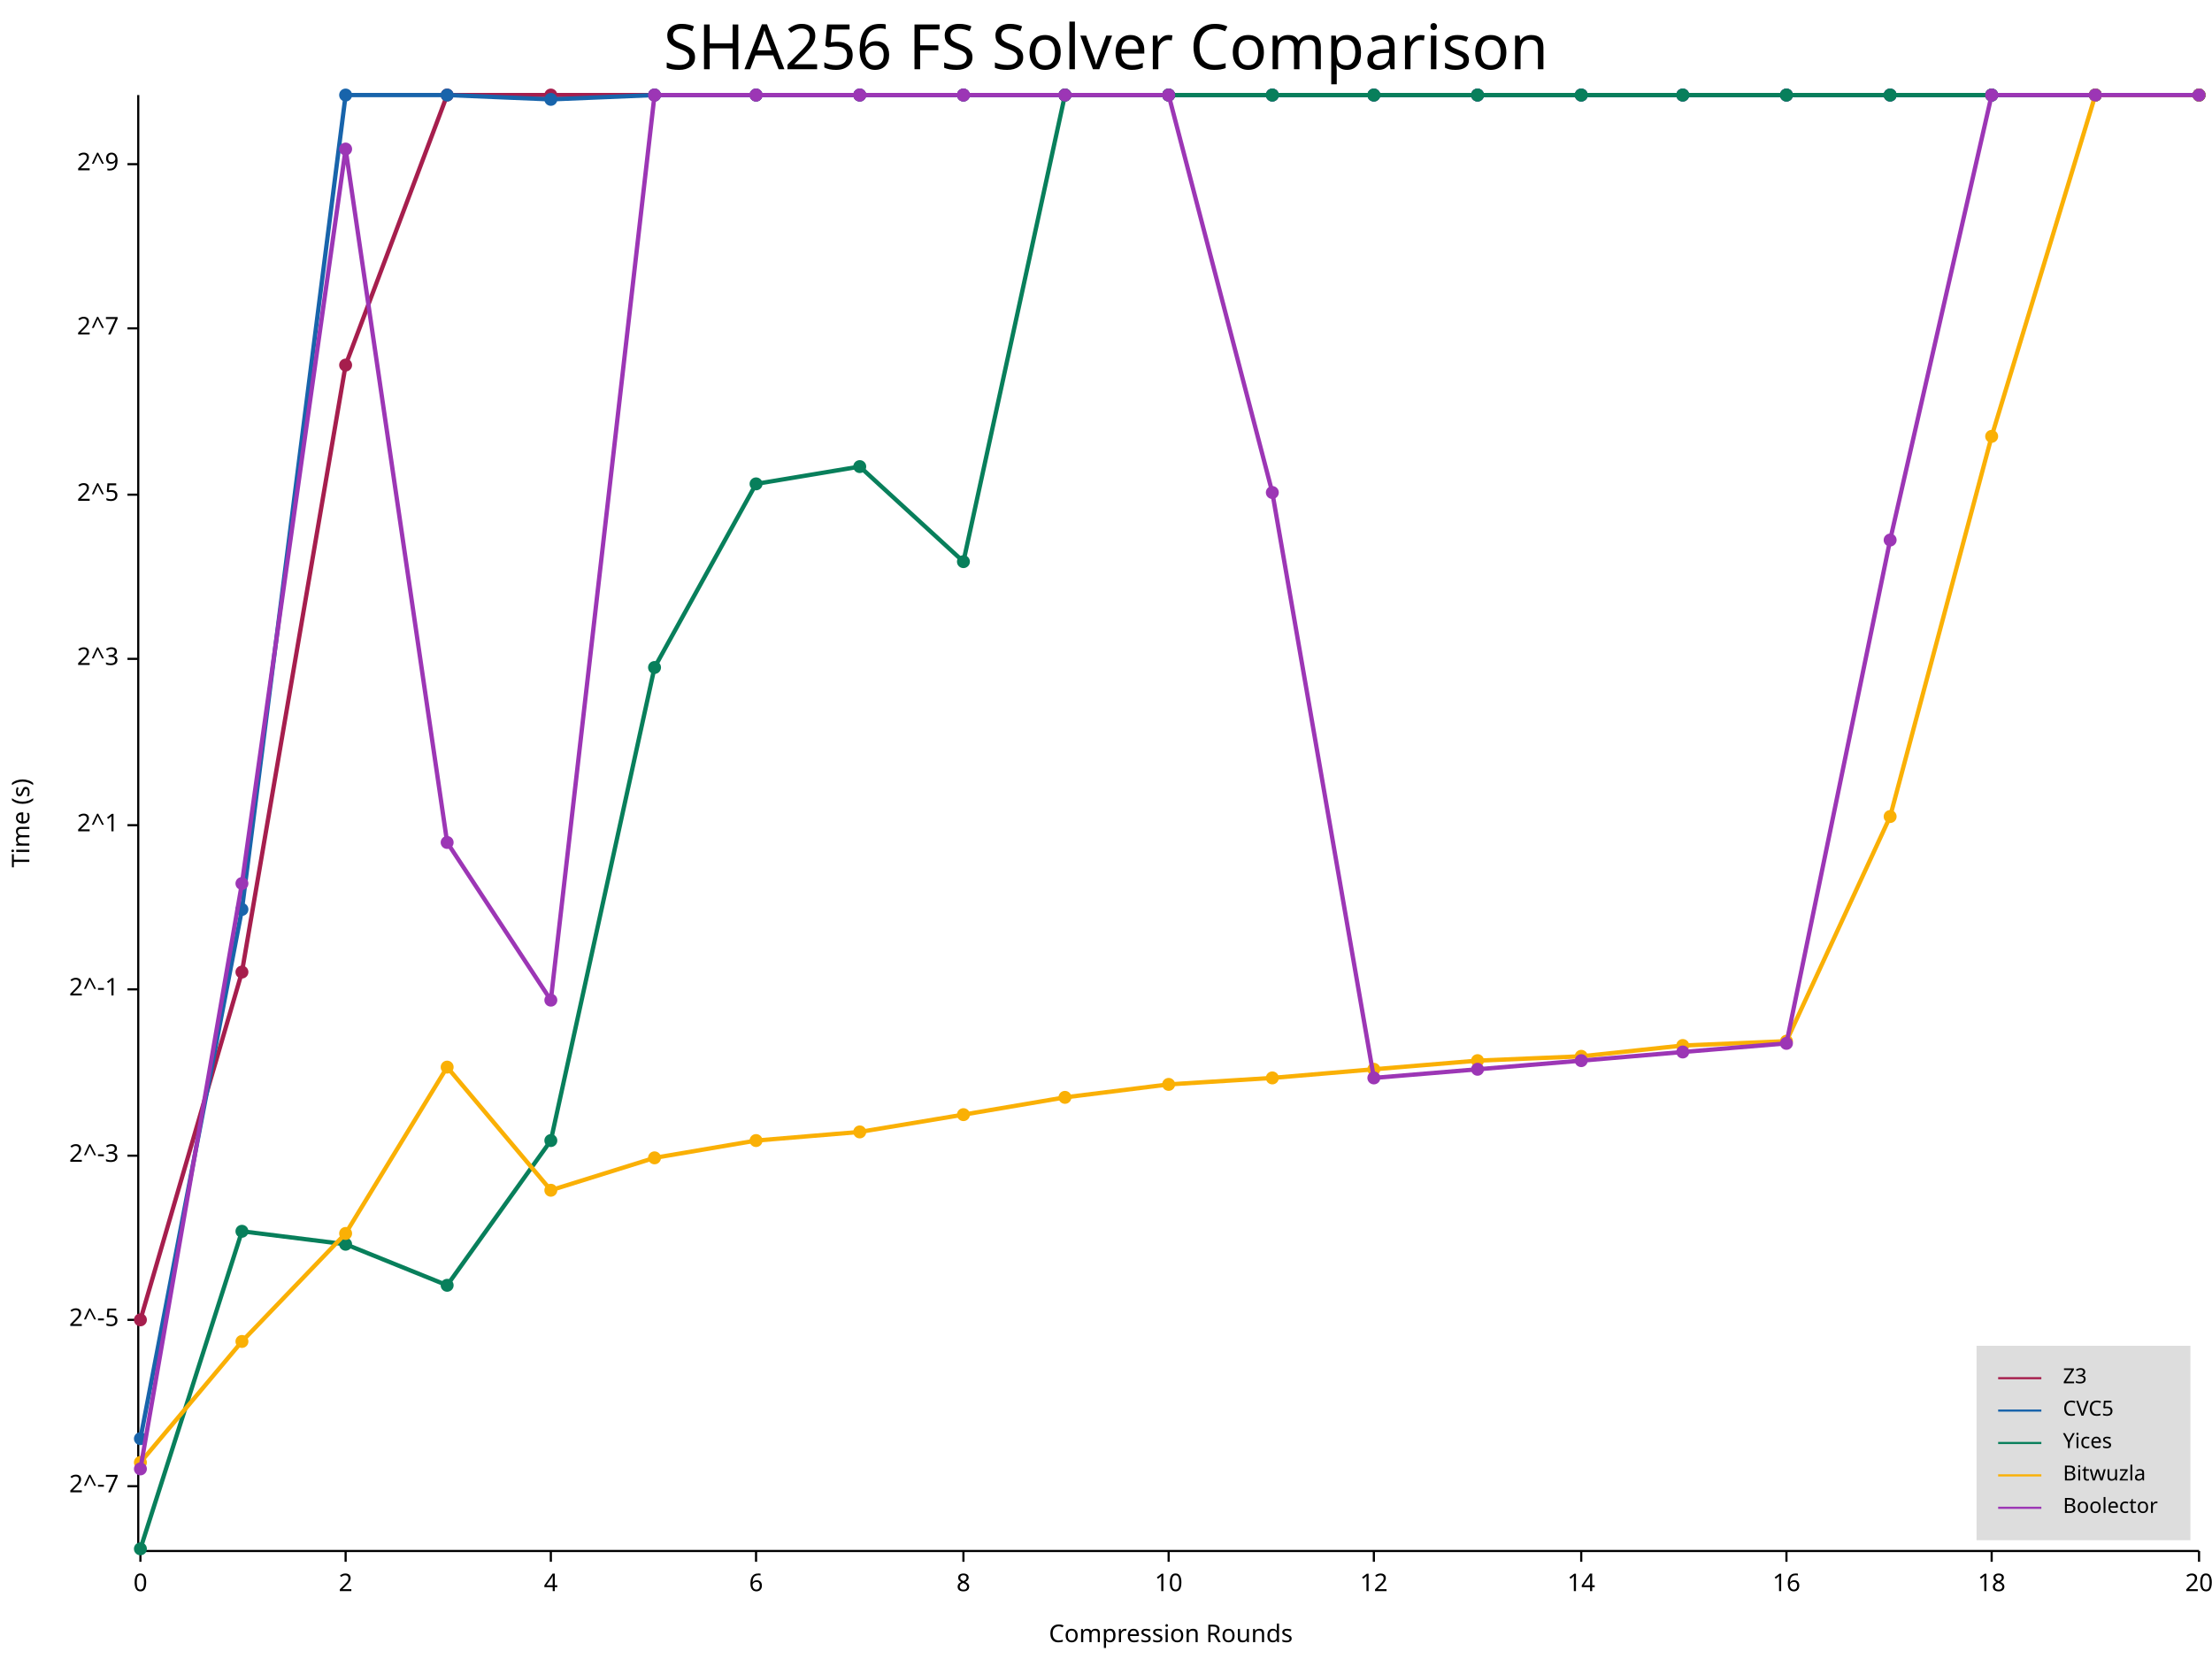
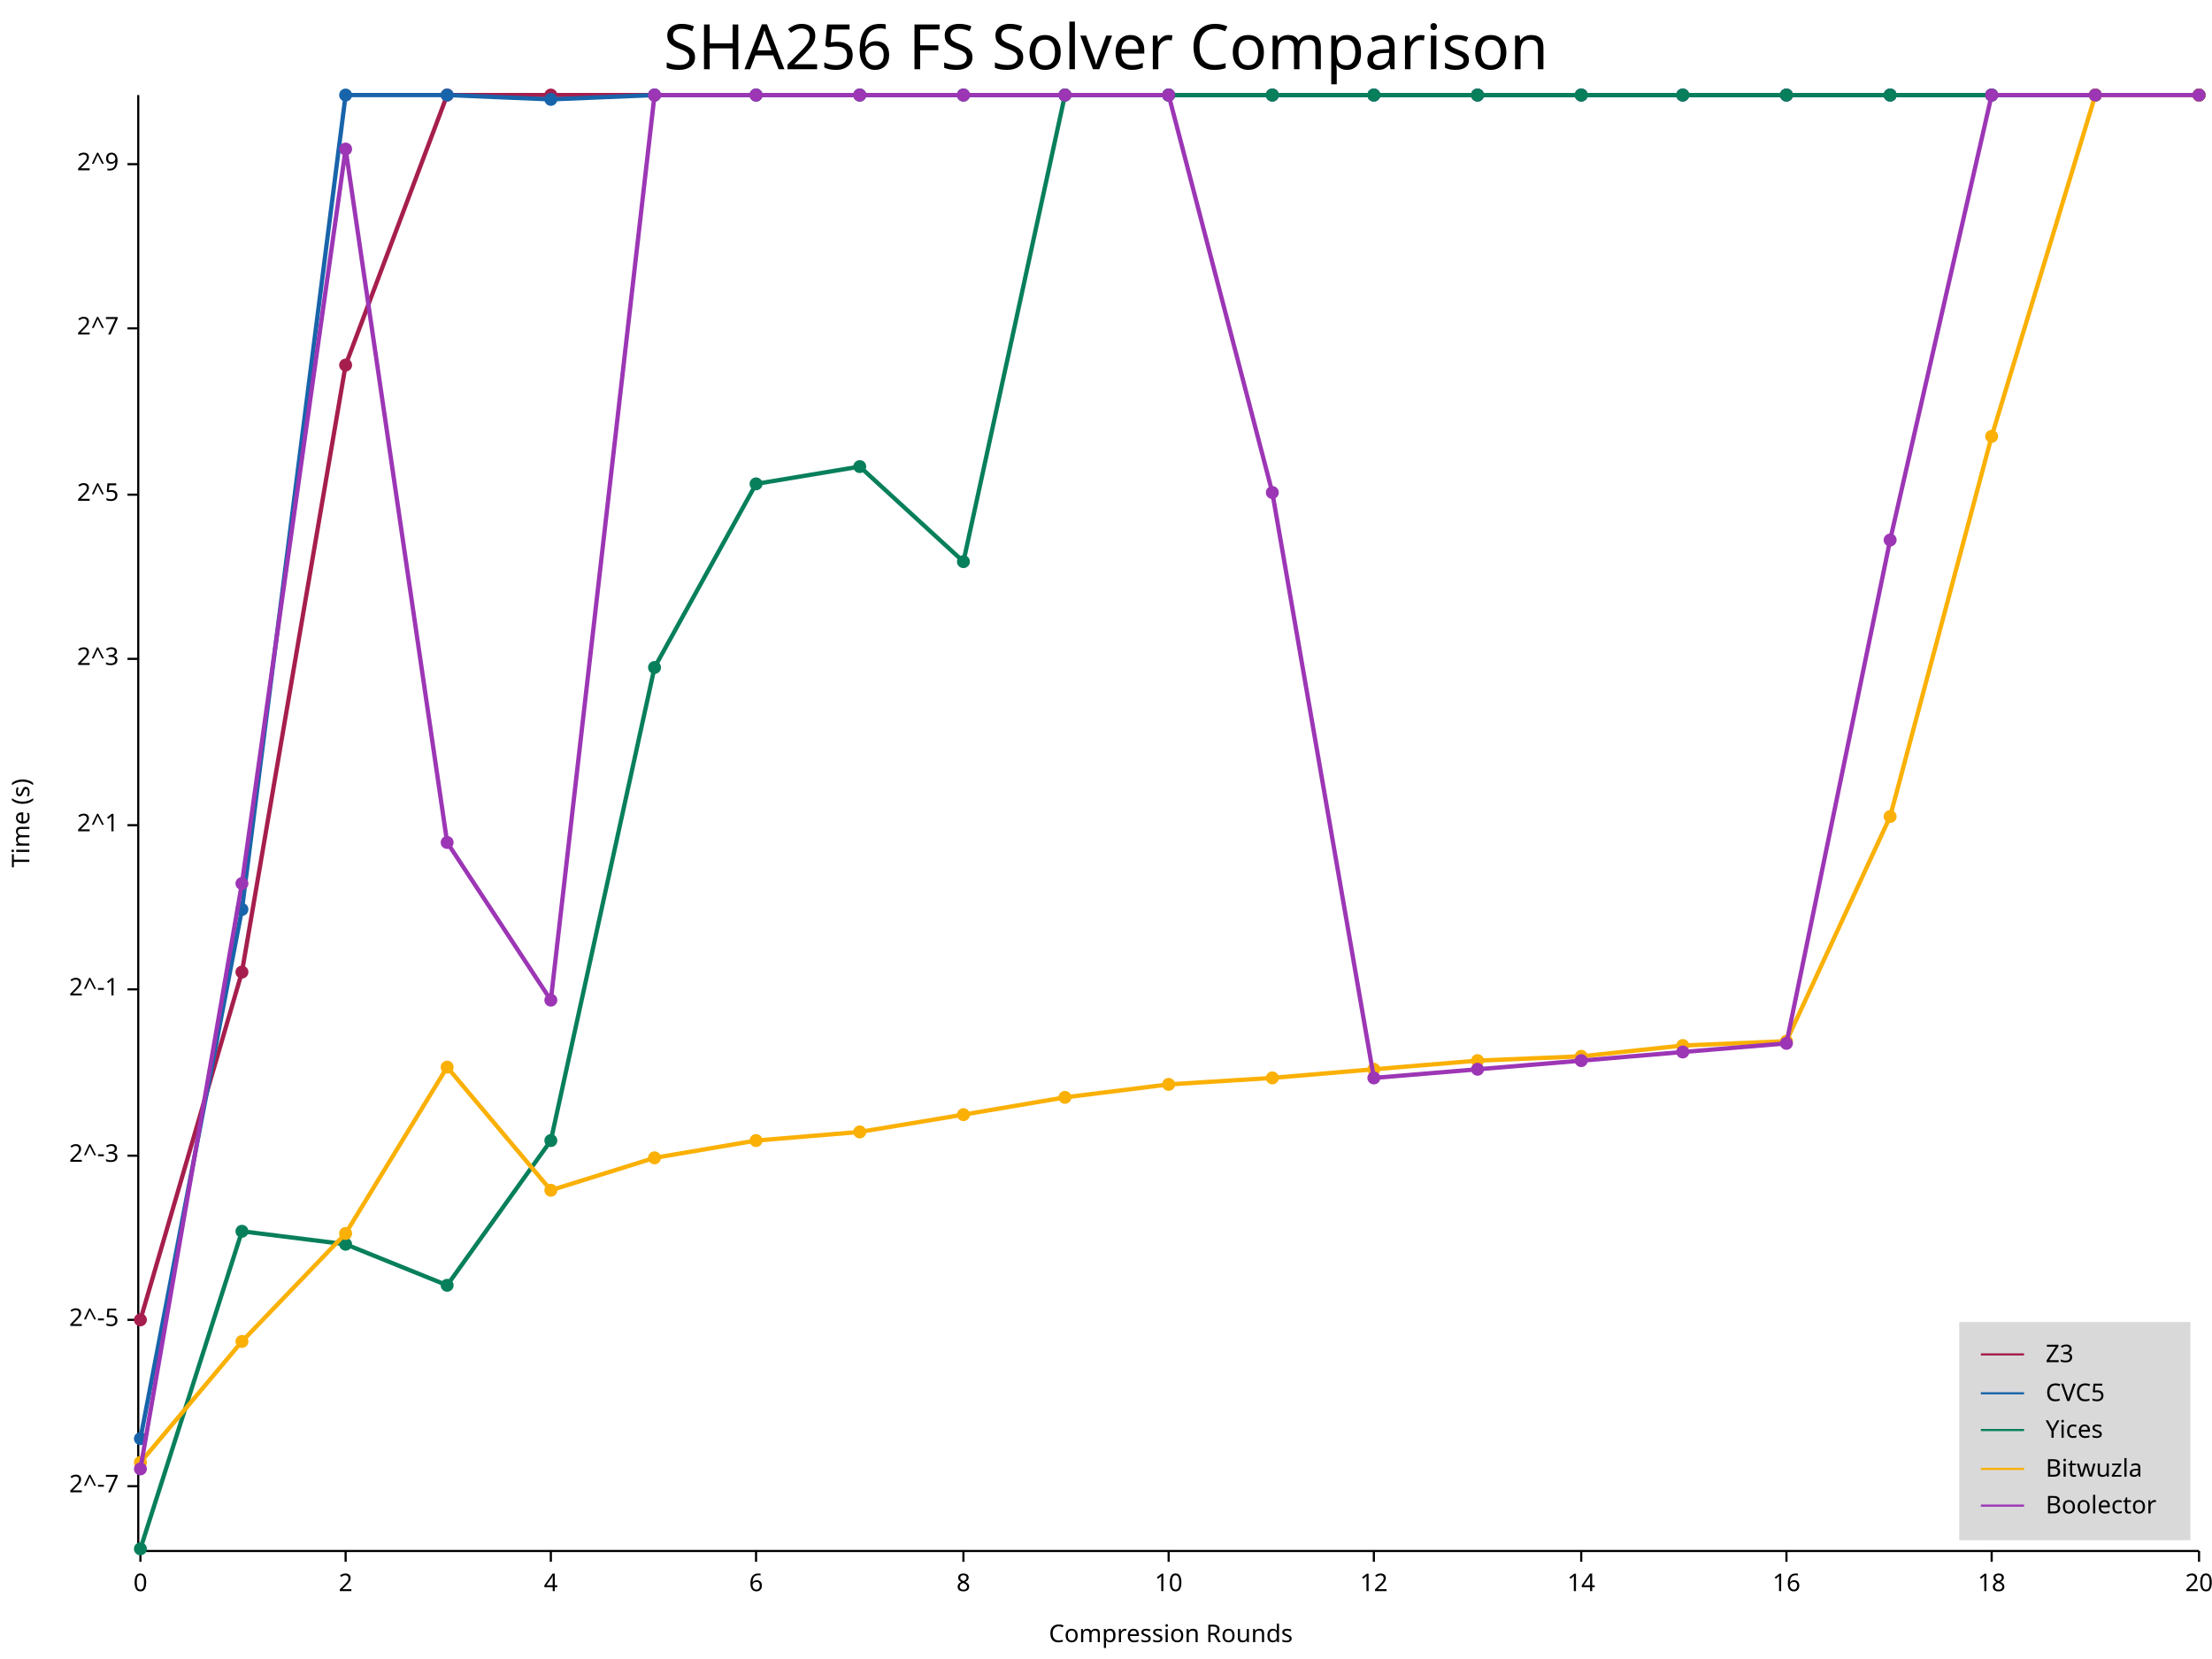
<svg xmlns="http://www.w3.org/2000/svg" width="1024" height="768" viewBox="0 0 1024 768">
  <rect x="0" y="0" width="1024" height="768" opacity="1" fill="#FFFFFF" stroke="none" />
  <text x="512" y="10" dy="0.76em" text-anchor="middle" font-family="noto sans" font-size="29.032" opacity="1" fill="#000000">
SHA256 FS Solver Comparison
</text>
  <text x="542" y="763" dy="-0.5ex" text-anchor="middle" font-family="noto sans" font-size="11.29" opacity="1" fill="#000000">
Compression Rounds
</text>
  <polyline fill="none" opacity="1" stroke="#000000" stroke-width="1" points="65,718 1018,718 " />
  <text x="65" y="728" dy="0.76em" text-anchor="middle" font-family="noto sans" font-size="11.29" opacity="1" fill="#000000">
0
</text>
  <polyline fill="none" opacity="1" stroke="#000000" stroke-width="1" points="65,718 65,723 " />
  <text x="160" y="728" dy="0.76em" text-anchor="middle" font-family="noto sans" font-size="11.29" opacity="1" fill="#000000">
2
</text>
  <polyline fill="none" opacity="1" stroke="#000000" stroke-width="1" points="160,718 160,723 " />
  <text x="255" y="728" dy="0.76em" text-anchor="middle" font-family="noto sans" font-size="11.29" opacity="1" fill="#000000">
4
</text>
  <polyline fill="none" opacity="1" stroke="#000000" stroke-width="1" points="255,718 255,723 " />
  <text x="350" y="728" dy="0.76em" text-anchor="middle" font-family="noto sans" font-size="11.29" opacity="1" fill="#000000">
6
</text>
  <polyline fill="none" opacity="1" stroke="#000000" stroke-width="1" points="350,718 350,723 " />
  <text x="446" y="728" dy="0.76em" text-anchor="middle" font-family="noto sans" font-size="11.29" opacity="1" fill="#000000">
8
</text>
  <polyline fill="none" opacity="1" stroke="#000000" stroke-width="1" points="446,718 446,723 " />
  <text x="541" y="728" dy="0.76em" text-anchor="middle" font-family="noto sans" font-size="11.29" opacity="1" fill="#000000">
10
</text>
  <polyline fill="none" opacity="1" stroke="#000000" stroke-width="1" points="541,718 541,723 " />
  <text x="636" y="728" dy="0.76em" text-anchor="middle" font-family="noto sans" font-size="11.29" opacity="1" fill="#000000">
12
</text>
  <polyline fill="none" opacity="1" stroke="#000000" stroke-width="1" points="636,718 636,723 " />
  <text x="732" y="728" dy="0.76em" text-anchor="middle" font-family="noto sans" font-size="11.29" opacity="1" fill="#000000">
14
</text>
  <polyline fill="none" opacity="1" stroke="#000000" stroke-width="1" points="732,718 732,723 " />
  <text x="827" y="728" dy="0.76em" text-anchor="middle" font-family="noto sans" font-size="11.29" opacity="1" fill="#000000">
16
</text>
  <polyline fill="none" opacity="1" stroke="#000000" stroke-width="1" points="827,718 827,723 " />
  <text x="922" y="728" dy="0.76em" text-anchor="middle" font-family="noto sans" font-size="11.29" opacity="1" fill="#000000">
18
</text>
  <polyline fill="none" opacity="1" stroke="#000000" stroke-width="1" points="922,718 922,723 " />
  <text x="1018" y="728" dy="0.76em" text-anchor="middle" font-family="noto sans" font-size="11.29" opacity="1" fill="#000000">
20
</text>
  <polyline fill="none" opacity="1" stroke="#000000" stroke-width="1" points="1018,718 1018,723 " />
  <text x="5" y="381" dy="0.76em" text-anchor="middle" font-family="noto sans" font-size="11.29" opacity="1" fill="#000000" transform="rotate(270, 5, 381)">
Time (s)
</text>
  <polyline fill="none" opacity="1" stroke="#000000" stroke-width="1" points="64,44 64,717 " />
  <text x="55" y="688" dy="0.5ex" text-anchor="end" font-family="noto sans" font-size="11.29" opacity="1" fill="#000000">
2^-7
</text>
  <polyline fill="none" opacity="1" stroke="#000000" stroke-width="1" points="59,688 64,688 " />
  <text x="55" y="611" dy="0.5ex" text-anchor="end" font-family="noto sans" font-size="11.29" opacity="1" fill="#000000">
2^-5
</text>
  <polyline fill="none" opacity="1" stroke="#000000" stroke-width="1" points="59,611 64,611 " />
  <text x="55" y="535" dy="0.5ex" text-anchor="end" font-family="noto sans" font-size="11.29" opacity="1" fill="#000000">
2^-3
</text>
  <polyline fill="none" opacity="1" stroke="#000000" stroke-width="1" points="59,535 64,535 " />
  <text x="55" y="458" dy="0.5ex" text-anchor="end" font-family="noto sans" font-size="11.29" opacity="1" fill="#000000">
2^-1
</text>
  <polyline fill="none" opacity="1" stroke="#000000" stroke-width="1" points="59,458 64,458 " />
  <text x="55" y="382" dy="0.5ex" text-anchor="end" font-family="noto sans" font-size="11.29" opacity="1" fill="#000000">
2^1
</text>
  <polyline fill="none" opacity="1" stroke="#000000" stroke-width="1" points="59,382 64,382 " />
  <text x="55" y="305" dy="0.5ex" text-anchor="end" font-family="noto sans" font-size="11.29" opacity="1" fill="#000000">
2^3
</text>
  <polyline fill="none" opacity="1" stroke="#000000" stroke-width="1" points="59,305 64,305 " />
  <text x="55" y="229" dy="0.5ex" text-anchor="end" font-family="noto sans" font-size="11.29" opacity="1" fill="#000000">
2^5
</text>
  <polyline fill="none" opacity="1" stroke="#000000" stroke-width="1" points="59,229 64,229 " />
  <text x="55" y="152" dy="0.5ex" text-anchor="end" font-family="noto sans" font-size="11.29" opacity="1" fill="#000000">
2^7
</text>
  <polyline fill="none" opacity="1" stroke="#000000" stroke-width="1" points="59,152 64,152 " />
  <text x="55" y="76" dy="0.5ex" text-anchor="end" font-family="noto sans" font-size="11.29" opacity="1" fill="#000000">
2^9
</text>
  <polyline fill="none" opacity="1" stroke="#000000" stroke-width="1" points="59,76 64,76 " />
  <polyline fill="none" opacity="1" stroke="#A61E4D" stroke-width="2" points="65,611 112,450 160,169 207,44 255,44 303,44 350,44 398,44 446,44 493,44 541,44 589,44 636,44 684,44 732,44 779,44 827,44 875,44 922,44 970,44 1018,44 " />
  <circle cx="65" cy="611" r="3" opacity="1" fill="#A61E4D" stroke="none" stroke-width="1" />
  <circle cx="112" cy="450" r="3" opacity="1" fill="#A61E4D" stroke="none" stroke-width="1" />
  <circle cx="160" cy="169" r="3" opacity="1" fill="#A61E4D" stroke="none" stroke-width="1" />
  <circle cx="207" cy="44" r="3" opacity="1" fill="#A61E4D" stroke="none" stroke-width="1" />
  <circle cx="255" cy="44" r="3" opacity="1" fill="#A61E4D" stroke="none" stroke-width="1" />
  <circle cx="303" cy="44" r="3" opacity="1" fill="#A61E4D" stroke="none" stroke-width="1" />
  <circle cx="350" cy="44" r="3" opacity="1" fill="#A61E4D" stroke="none" stroke-width="1" />
  <circle cx="398" cy="44" r="3" opacity="1" fill="#A61E4D" stroke="none" stroke-width="1" />
  <circle cx="446" cy="44" r="3" opacity="1" fill="#A61E4D" stroke="none" stroke-width="1" />
  <circle cx="493" cy="44" r="3" opacity="1" fill="#A61E4D" stroke="none" stroke-width="1" />
  <circle cx="541" cy="44" r="3" opacity="1" fill="#A61E4D" stroke="none" stroke-width="1" />
  <circle cx="589" cy="44" r="3" opacity="1" fill="#A61E4D" stroke="none" stroke-width="1" />
  <circle cx="636" cy="44" r="3" opacity="1" fill="#A61E4D" stroke="none" stroke-width="1" />
  <circle cx="684" cy="44" r="3" opacity="1" fill="#A61E4D" stroke="none" stroke-width="1" />
  <circle cx="732" cy="44" r="3" opacity="1" fill="#A61E4D" stroke="none" stroke-width="1" />
  <circle cx="779" cy="44" r="3" opacity="1" fill="#A61E4D" stroke="none" stroke-width="1" />
  <circle cx="827" cy="44" r="3" opacity="1" fill="#A61E4D" stroke="none" stroke-width="1" />
  <circle cx="875" cy="44" r="3" opacity="1" fill="#A61E4D" stroke="none" stroke-width="1" />
  <circle cx="922" cy="44" r="3" opacity="1" fill="#A61E4D" stroke="none" stroke-width="1" />
  <circle cx="970" cy="44" r="3" opacity="1" fill="#A61E4D" stroke="none" stroke-width="1" />
  <circle cx="1018" cy="44" r="3" opacity="1" fill="#A61E4D" stroke="none" stroke-width="1" />
  <polyline fill="none" opacity="1" stroke="#1864AB" stroke-width="2" points="65,666 112,421 160,44 207,44 255,46 303,44 350,44 398,44 446,44 493,44 541,44 589,44 636,44 684,44 732,44 779,44 827,44 875,44 922,44 970,44 1018,44 " />
  <circle cx="65" cy="666" r="3" opacity="1" fill="#1864AB" stroke="none" stroke-width="1" />
  <circle cx="112" cy="421" r="3" opacity="1" fill="#1864AB" stroke="none" stroke-width="1" />
  <circle cx="160" cy="44" r="3" opacity="1" fill="#1864AB" stroke="none" stroke-width="1" />
  <circle cx="207" cy="44" r="3" opacity="1" fill="#1864AB" stroke="none" stroke-width="1" />
  <circle cx="255" cy="46" r="3" opacity="1" fill="#1864AB" stroke="none" stroke-width="1" />
  <circle cx="303" cy="44" r="3" opacity="1" fill="#1864AB" stroke="none" stroke-width="1" />
  <circle cx="350" cy="44" r="3" opacity="1" fill="#1864AB" stroke="none" stroke-width="1" />
  <circle cx="398" cy="44" r="3" opacity="1" fill="#1864AB" stroke="none" stroke-width="1" />
  <circle cx="446" cy="44" r="3" opacity="1" fill="#1864AB" stroke="none" stroke-width="1" />
  <circle cx="493" cy="44" r="3" opacity="1" fill="#1864AB" stroke="none" stroke-width="1" />
  <circle cx="541" cy="44" r="3" opacity="1" fill="#1864AB" stroke="none" stroke-width="1" />
  <circle cx="589" cy="44" r="3" opacity="1" fill="#1864AB" stroke="none" stroke-width="1" />
  <circle cx="636" cy="44" r="3" opacity="1" fill="#1864AB" stroke="none" stroke-width="1" />
  <circle cx="684" cy="44" r="3" opacity="1" fill="#1864AB" stroke="none" stroke-width="1" />
  <circle cx="732" cy="44" r="3" opacity="1" fill="#1864AB" stroke="none" stroke-width="1" />
  <circle cx="779" cy="44" r="3" opacity="1" fill="#1864AB" stroke="none" stroke-width="1" />
  <circle cx="827" cy="44" r="3" opacity="1" fill="#1864AB" stroke="none" stroke-width="1" />
  <circle cx="875" cy="44" r="3" opacity="1" fill="#1864AB" stroke="none" stroke-width="1" />
  <circle cx="922" cy="44" r="3" opacity="1" fill="#1864AB" stroke="none" stroke-width="1" />
  <circle cx="970" cy="44" r="3" opacity="1" fill="#1864AB" stroke="none" stroke-width="1" />
  <circle cx="1018" cy="44" r="3" opacity="1" fill="#1864AB" stroke="none" stroke-width="1" />
  <polyline fill="none" opacity="1" stroke="#087F5B" stroke-width="2" points="65,717 112,570 160,576 207,595 255,528 303,309 350,224 398,216 446,260 493,44 541,44 589,44 636,44 684,44 732,44 779,44 827,44 875,44 922,44 970,44 1018,44 " />
  <circle cx="65" cy="717" r="3" opacity="1" fill="#087F5B" stroke="none" stroke-width="1" />
  <circle cx="112" cy="570" r="3" opacity="1" fill="#087F5B" stroke="none" stroke-width="1" />
  <circle cx="160" cy="576" r="3" opacity="1" fill="#087F5B" stroke="none" stroke-width="1" />
  <circle cx="207" cy="595" r="3" opacity="1" fill="#087F5B" stroke="none" stroke-width="1" />
  <circle cx="255" cy="528" r="3" opacity="1" fill="#087F5B" stroke="none" stroke-width="1" />
  <circle cx="303" cy="309" r="3" opacity="1" fill="#087F5B" stroke="none" stroke-width="1" />
  <circle cx="350" cy="224" r="3" opacity="1" fill="#087F5B" stroke="none" stroke-width="1" />
  <circle cx="398" cy="216" r="3" opacity="1" fill="#087F5B" stroke="none" stroke-width="1" />
  <circle cx="446" cy="260" r="3" opacity="1" fill="#087F5B" stroke="none" stroke-width="1" />
  <circle cx="493" cy="44" r="3" opacity="1" fill="#087F5B" stroke="none" stroke-width="1" />
  <circle cx="541" cy="44" r="3" opacity="1" fill="#087F5B" stroke="none" stroke-width="1" />
  <circle cx="589" cy="44" r="3" opacity="1" fill="#087F5B" stroke="none" stroke-width="1" />
  <circle cx="636" cy="44" r="3" opacity="1" fill="#087F5B" stroke="none" stroke-width="1" />
  <circle cx="684" cy="44" r="3" opacity="1" fill="#087F5B" stroke="none" stroke-width="1" />
  <circle cx="732" cy="44" r="3" opacity="1" fill="#087F5B" stroke="none" stroke-width="1" />
  <circle cx="779" cy="44" r="3" opacity="1" fill="#087F5B" stroke="none" stroke-width="1" />
  <circle cx="827" cy="44" r="3" opacity="1" fill="#087F5B" stroke="none" stroke-width="1" />
  <circle cx="875" cy="44" r="3" opacity="1" fill="#087F5B" stroke="none" stroke-width="1" />
  <circle cx="922" cy="44" r="3" opacity="1" fill="#087F5B" stroke="none" stroke-width="1" />
  <circle cx="970" cy="44" r="3" opacity="1" fill="#087F5B" stroke="none" stroke-width="1" />
  <circle cx="1018" cy="44" r="3" opacity="1" fill="#087F5B" stroke="none" stroke-width="1" />
  <polyline fill="none" opacity="1" stroke="#FAB005" stroke-width="2" points="65,677 112,621 160,571 207,494 255,551 303,536 350,528 398,524 446,516 493,508 541,502 589,499 636,495 684,491 732,489 779,484 827,482 875,378 922,202 970,44 1018,44 " />
  <circle cx="65" cy="677" r="3" opacity="1" fill="#FAB005" stroke="none" stroke-width="1" />
  <circle cx="112" cy="621" r="3" opacity="1" fill="#FAB005" stroke="none" stroke-width="1" />
  <circle cx="160" cy="571" r="3" opacity="1" fill="#FAB005" stroke="none" stroke-width="1" />
  <circle cx="207" cy="494" r="3" opacity="1" fill="#FAB005" stroke="none" stroke-width="1" />
  <circle cx="255" cy="551" r="3" opacity="1" fill="#FAB005" stroke="none" stroke-width="1" />
  <circle cx="303" cy="536" r="3" opacity="1" fill="#FAB005" stroke="none" stroke-width="1" />
  <circle cx="350" cy="528" r="3" opacity="1" fill="#FAB005" stroke="none" stroke-width="1" />
  <circle cx="398" cy="524" r="3" opacity="1" fill="#FAB005" stroke="none" stroke-width="1" />
  <circle cx="446" cy="516" r="3" opacity="1" fill="#FAB005" stroke="none" stroke-width="1" />
  <circle cx="493" cy="508" r="3" opacity="1" fill="#FAB005" stroke="none" stroke-width="1" />
  <circle cx="541" cy="502" r="3" opacity="1" fill="#FAB005" stroke="none" stroke-width="1" />
  <circle cx="589" cy="499" r="3" opacity="1" fill="#FAB005" stroke="none" stroke-width="1" />
  <circle cx="636" cy="495" r="3" opacity="1" fill="#FAB005" stroke="none" stroke-width="1" />
  <circle cx="684" cy="491" r="3" opacity="1" fill="#FAB005" stroke="none" stroke-width="1" />
  <circle cx="732" cy="489" r="3" opacity="1" fill="#FAB005" stroke="none" stroke-width="1" />
  <circle cx="779" cy="484" r="3" opacity="1" fill="#FAB005" stroke="none" stroke-width="1" />
  <circle cx="827" cy="482" r="3" opacity="1" fill="#FAB005" stroke="none" stroke-width="1" />
  <circle cx="875" cy="378" r="3" opacity="1" fill="#FAB005" stroke="none" stroke-width="1" />
  <circle cx="922" cy="202" r="3" opacity="1" fill="#FAB005" stroke="none" stroke-width="1" />
  <circle cx="970" cy="44" r="3" opacity="1" fill="#FAB005" stroke="none" stroke-width="1" />
  <circle cx="1018" cy="44" r="3" opacity="1" fill="#FAB005" stroke="none" stroke-width="1" />
  <polyline fill="none" opacity="1" stroke="#9C36B5" stroke-width="2" points="65,680 112,409 160,69 207,390 255,463 303,44 350,44 398,44 446,44 493,44 541,44 589,228 636,499 684,495 732,491 779,487 827,483 875,250 922,44 970,44 1018,44 " />
  <circle cx="65" cy="680" r="3" opacity="1" fill="#9C36B5" stroke="none" stroke-width="1" />
  <circle cx="112" cy="409" r="3" opacity="1" fill="#9C36B5" stroke="none" stroke-width="1" />
  <circle cx="160" cy="69" r="3" opacity="1" fill="#9C36B5" stroke="none" stroke-width="1" />
  <circle cx="207" cy="390" r="3" opacity="1" fill="#9C36B5" stroke="none" stroke-width="1" />
  <circle cx="255" cy="463" r="3" opacity="1" fill="#9C36B5" stroke="none" stroke-width="1" />
  <circle cx="303" cy="44" r="3" opacity="1" fill="#9C36B5" stroke="none" stroke-width="1" />
  <circle cx="350" cy="44" r="3" opacity="1" fill="#9C36B5" stroke="none" stroke-width="1" />
  <circle cx="398" cy="44" r="3" opacity="1" fill="#9C36B5" stroke="none" stroke-width="1" />
  <circle cx="446" cy="44" r="3" opacity="1" fill="#9C36B5" stroke="none" stroke-width="1" />
  <circle cx="493" cy="44" r="3" opacity="1" fill="#9C36B5" stroke="none" stroke-width="1" />
  <circle cx="541" cy="44" r="3" opacity="1" fill="#9C36B5" stroke="none" stroke-width="1" />
  <circle cx="589" cy="228" r="3" opacity="1" fill="#9C36B5" stroke="none" stroke-width="1" />
  <circle cx="636" cy="499" r="3" opacity="1" fill="#9C36B5" stroke="none" stroke-width="1" />
  <circle cx="684" cy="495" r="3" opacity="1" fill="#9C36B5" stroke="none" stroke-width="1" />
  <circle cx="732" cy="491" r="3" opacity="1" fill="#9C36B5" stroke="none" stroke-width="1" />
  <circle cx="779" cy="487" r="3" opacity="1" fill="#9C36B5" stroke="none" stroke-width="1" />
  <circle cx="827" cy="483" r="3" opacity="1" fill="#9C36B5" stroke="none" stroke-width="1" />
  <circle cx="875" cy="250" r="3" opacity="1" fill="#9C36B5" stroke="none" stroke-width="1" />
  <circle cx="922" cy="44" r="3" opacity="1" fill="#9C36B5" stroke="none" stroke-width="1" />
  <circle cx="970" cy="44" r="3" opacity="1" fill="#9C36B5" stroke="none" stroke-width="1" />
  <circle cx="1018" cy="44" r="3" opacity="1" fill="#9C36B5" stroke="none" stroke-width="1" />
-   <rect x="915" y="623" width="99" height="90" opacity="0.3" fill="#8C8C8C" stroke="none" />
-   <text x="955" y="633" dy="0.76em" text-anchor="start" font-family="sans-serif" font-size="9.677" opacity="1" fill="#000000">
+   <rect x="907" y="612" width="107" height="101" opacity="0.5" fill="#B4B4B4" stroke="none" />
+   <text x="947" y="622" dy="0.76em" text-anchor="start" font-family="noto sans" font-size="11.29" opacity="1" fill="#000000">
Z3
</text>
-   <text x="955" y="648" dy="0.76em" text-anchor="start" font-family="sans-serif" font-size="9.677" opacity="1" fill="#000000">
+   <text x="947" y="640" dy="0.76em" text-anchor="start" font-family="noto sans" font-size="11.29" opacity="1" fill="#000000">
CVC5
</text>
-   <text x="955" y="663" dy="0.76em" text-anchor="start" font-family="sans-serif" font-size="9.677" opacity="1" fill="#000000">
+   <text x="947" y="657" dy="0.76em" text-anchor="start" font-family="noto sans" font-size="11.29" opacity="1" fill="#000000">
Yices
</text>
-   <text x="955" y="678" dy="0.76em" text-anchor="start" font-family="sans-serif" font-size="9.677" opacity="1" fill="#000000">
+   <text x="947" y="675" dy="0.76em" text-anchor="start" font-family="noto sans" font-size="11.29" opacity="1" fill="#000000">
Bitwuzla
</text>
-   <text x="955" y="693" dy="0.76em" text-anchor="start" font-family="sans-serif" font-size="9.677" opacity="1" fill="#000000">
+   <text x="947" y="692" dy="0.76em" text-anchor="start" font-family="noto sans" font-size="11.29" opacity="1" fill="#000000">
Boolector
</text>
-   <polyline fill="none" opacity="1" stroke="#A61E4D" stroke-width="1" points="925,638 945,638 " />
-   <polyline fill="none" opacity="1" stroke="#1864AB" stroke-width="1" points="925,653 945,653 " />
-   <polyline fill="none" opacity="1" stroke="#087F5B" stroke-width="1" points="925,668 945,668 " />
-   <polyline fill="none" opacity="1" stroke="#FAB005" stroke-width="1" points="925,683 945,683 " />
-   <polyline fill="none" opacity="1" stroke="#9C36B5" stroke-width="1" points="925,698 945,698 " />
+   <polyline fill="none" opacity="1" stroke="#A61E4D" stroke-width="1" points="917,627 937,627 " />
+   <polyline fill="none" opacity="1" stroke="#1864AB" stroke-width="1" points="917,645 937,645 " />
+   <polyline fill="none" opacity="1" stroke="#087F5B" stroke-width="1" points="917,662 937,662 " />
+   <polyline fill="none" opacity="1" stroke="#FAB005" stroke-width="1" points="917,680 937,680 " />
+   <polyline fill="none" opacity="1" stroke="#9C36B5" stroke-width="1" points="917,697 937,697 " />
</svg>
